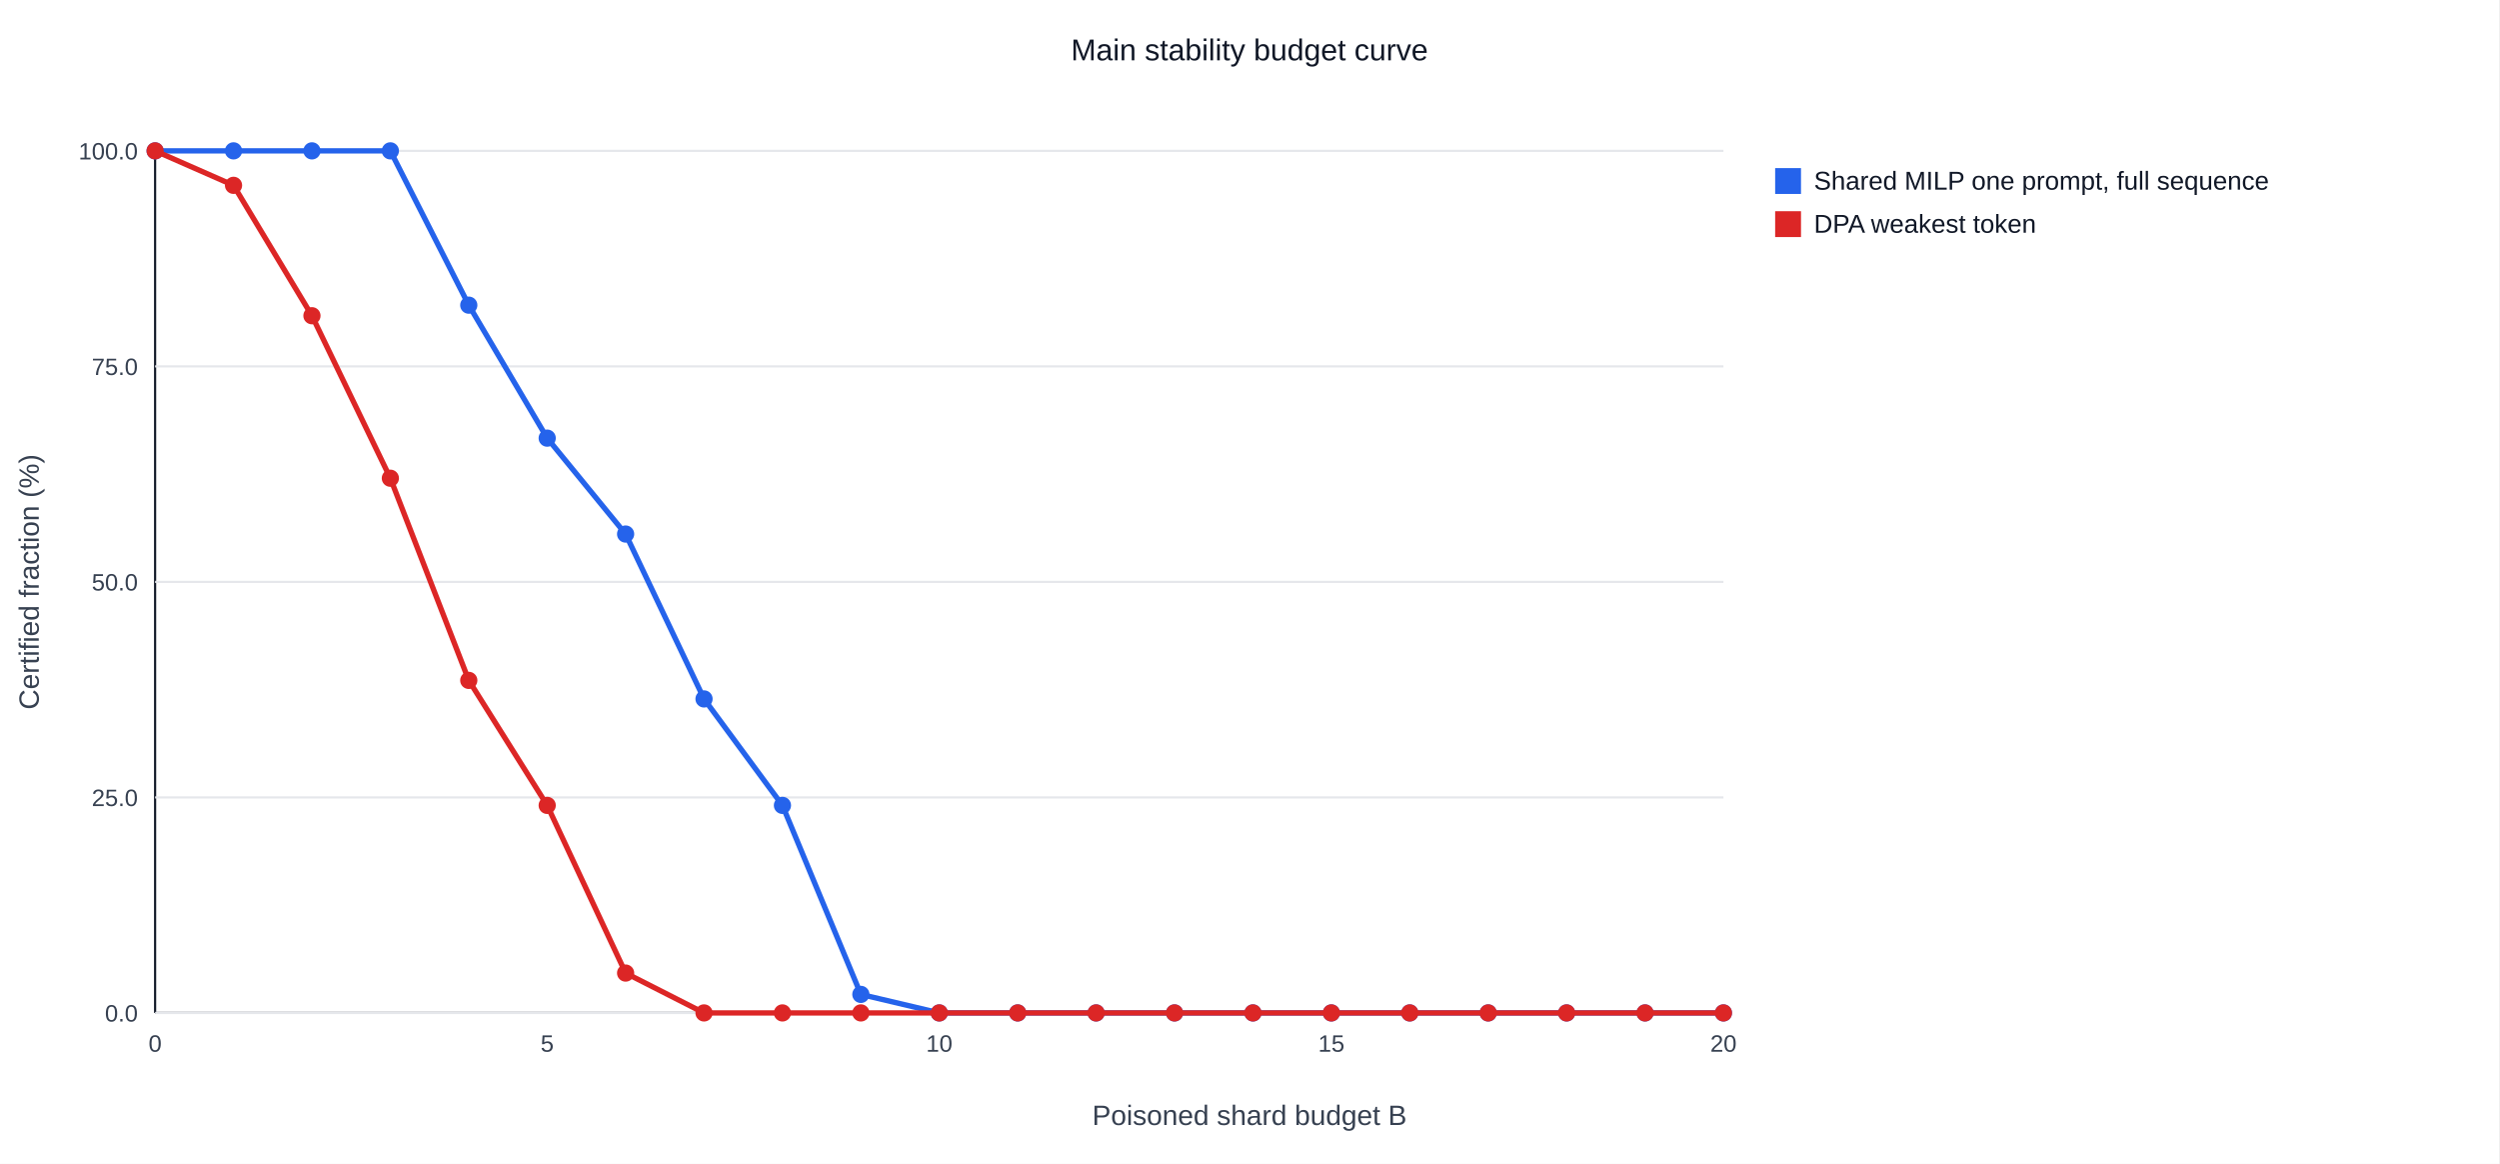
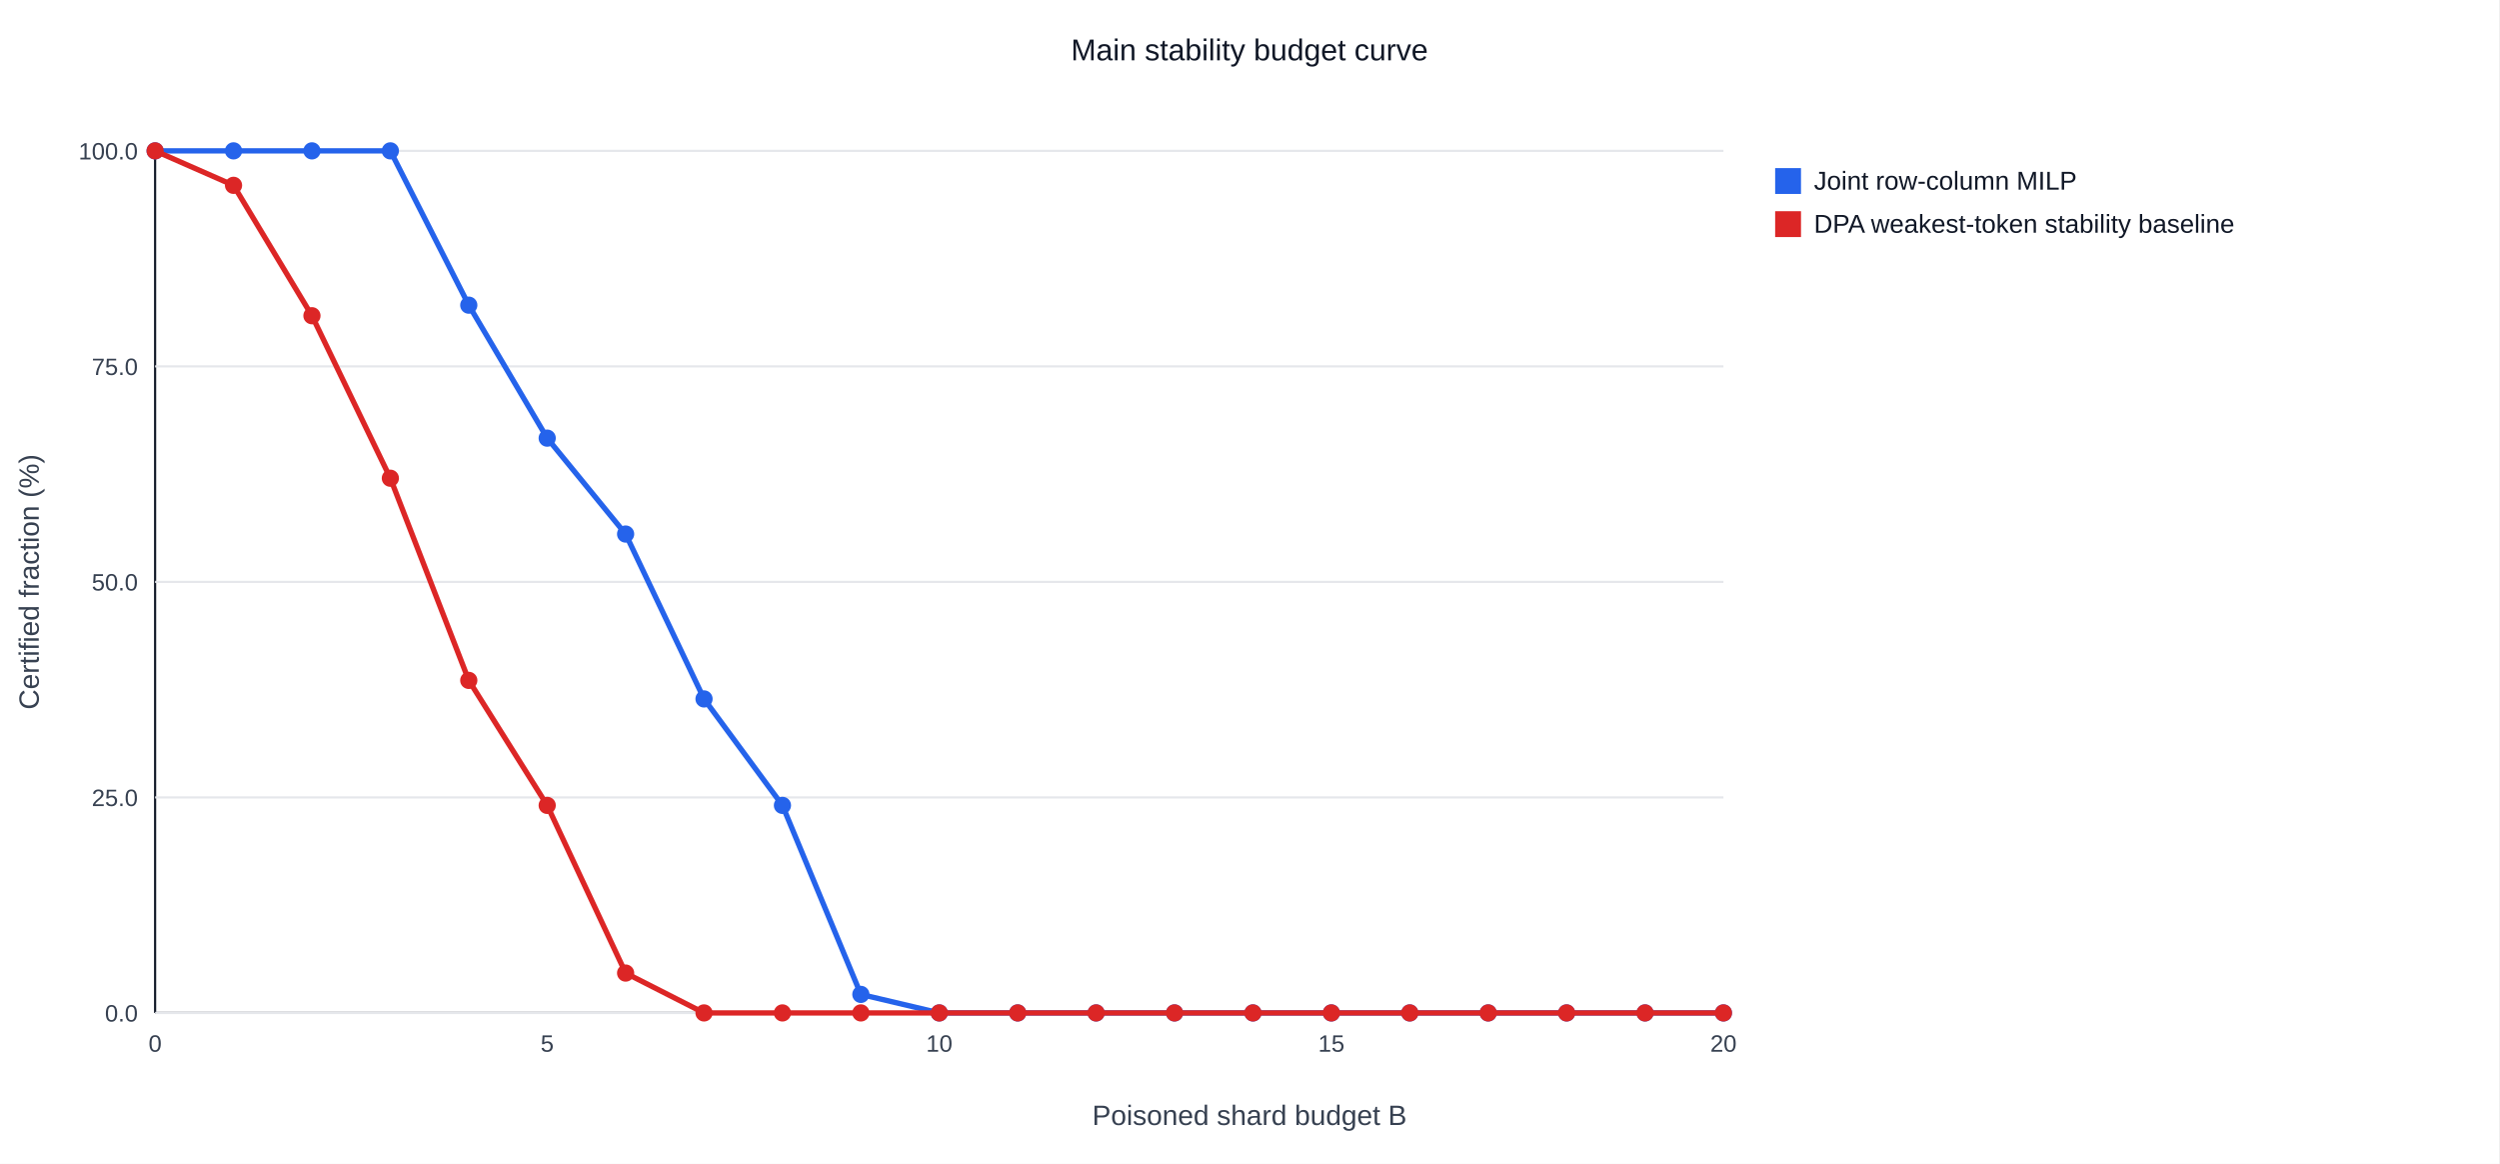
<svg xmlns="http://www.w3.org/2000/svg" width="1160" height="540" viewBox="0 0 1160 540">
  <rect width="100%" height="100%" fill="#ffffff" />
  <text x="580.0" y="28" text-anchor="middle" font-family="Arial, sans-serif" font-size="14" fill="#111827">Main stability budget curve</text>
  <line x1="72" y1="70" x2="72" y2="470" stroke="#111827" />
  <line x1="72" y1="470" x2="800" y2="470" stroke="#111827" />
  <text x="580.0" y="522" text-anchor="middle" font-family="Arial, sans-serif" font-size="13" fill="#374151">Poisoned shard budget B</text>
  <text x="18" y="270.0" transform="rotate(-90 18 270.0)" text-anchor="middle" font-family="Arial, sans-serif" font-size="13" fill="#374151">Certified fraction (%)</text>
  <line x1="72" y1="470.0" x2="800" y2="470.0" stroke="#e5e7eb" />
  <text x="64" y="474.0" text-anchor="end" font-family="Arial, sans-serif" font-size="11" fill="#374151">0.0</text>
  <line x1="72" y1="370.0" x2="800" y2="370.0" stroke="#e5e7eb" />
  <text x="64" y="374.0" text-anchor="end" font-family="Arial, sans-serif" font-size="11" fill="#374151">25.0</text>
  <line x1="72" y1="270.0" x2="800" y2="270.0" stroke="#e5e7eb" />
  <text x="64" y="274.0" text-anchor="end" font-family="Arial, sans-serif" font-size="11" fill="#374151">50.0</text>
  <line x1="72" y1="170.0" x2="800" y2="170.0" stroke="#e5e7eb" />
  <text x="64" y="174.0" text-anchor="end" font-family="Arial, sans-serif" font-size="11" fill="#374151">75.0</text>
  <line x1="72" y1="70.0" x2="800" y2="70.0" stroke="#e5e7eb" />
  <text x="64" y="74.0" text-anchor="end" font-family="Arial, sans-serif" font-size="11" fill="#374151">100.0</text>
  <text x="72.0" y="488" text-anchor="middle" font-family="Arial, sans-serif" font-size="11" fill="#374151">0</text>
  <text x="254.0" y="488" text-anchor="middle" font-family="Arial, sans-serif" font-size="11" fill="#374151">5</text>
  <text x="436.0" y="488" text-anchor="middle" font-family="Arial, sans-serif" font-size="11" fill="#374151">10</text>
  <text x="618.0" y="488" text-anchor="middle" font-family="Arial, sans-serif" font-size="11" fill="#374151">15</text>
  <text x="800.0" y="488" text-anchor="middle" font-family="Arial, sans-serif" font-size="11" fill="#374151">20</text>
  <polyline points="72.0,70.0 108.4,70.0 144.8,70.0 181.2,70.0 217.6,141.6 254.0,203.3 290.4,247.8 326.8,324.3 363.2,373.7 399.6,461.4 436.0,470.0 472.4,470.0 508.8,470.0 545.2,470.0 581.6,470.0 618.0,470.0 654.4,470.0 690.8,470.0 727.2,470.0 763.6,470.0 800.0,470.0" fill="none" stroke="#2563eb" stroke-width="2.5" />
  <circle cx="72.0" cy="70.0" r="4" fill="#2563eb" />
  <circle cx="108.4" cy="70.0" r="4" fill="#2563eb" />
  <circle cx="144.8" cy="70.0" r="4" fill="#2563eb" />
  <circle cx="181.2" cy="70.0" r="4" fill="#2563eb" />
  <circle cx="217.6" cy="141.6" r="4" fill="#2563eb" />
  <circle cx="254.0" cy="203.3" r="4" fill="#2563eb" />
  <circle cx="290.4" cy="247.8" r="4" fill="#2563eb" />
  <circle cx="326.8" cy="324.3" r="4" fill="#2563eb" />
  <circle cx="363.2" cy="373.7" r="4" fill="#2563eb" />
  <circle cx="399.6" cy="461.4" r="4" fill="#2563eb" />
  <circle cx="436.0" cy="470.0" r="4" fill="#2563eb" />
  <circle cx="472.4" cy="470.0" r="4" fill="#2563eb" />
  <circle cx="508.8" cy="470.0" r="4" fill="#2563eb" />
  <circle cx="545.2" cy="470.0" r="4" fill="#2563eb" />
  <circle cx="581.6" cy="470.0" r="4" fill="#2563eb" />
  <circle cx="618.0" cy="470.0" r="4" fill="#2563eb" />
  <circle cx="654.4" cy="470.0" r="4" fill="#2563eb" />
  <circle cx="690.8" cy="470.0" r="4" fill="#2563eb" />
  <circle cx="727.2" cy="470.0" r="4" fill="#2563eb" />
  <circle cx="763.6" cy="470.0" r="4" fill="#2563eb" />
  <circle cx="800.0" cy="470.0" r="4" fill="#2563eb" />
  <rect x="824" y="78" width="12" height="12" fill="#2563eb" />
-   <text x="842" y="88" font-family="Arial, sans-serif" font-size="12" fill="#111827">Shared MILP one prompt, full sequence</text>
+   <text x="842" y="88" font-family="Arial, sans-serif" font-size="12" fill="#111827">Joint row-column MILP</text>
  <polyline points="72.0,70.0 108.4,86.0 144.8,146.5 181.2,221.9 217.6,315.7 254.0,373.7 290.4,451.5 326.8,470.0 363.2,470.0 399.6,470.0 436.0,470.0 472.4,470.0 508.8,470.0 545.2,470.0 581.6,470.0 618.0,470.0 654.4,470.0 690.8,470.0 727.2,470.0 763.6,470.0 800.0,470.0" fill="none" stroke="#dc2626" stroke-width="2.5" />
  <circle cx="72.0" cy="70.0" r="4" fill="#dc2626" />
  <circle cx="108.4" cy="86.0" r="4" fill="#dc2626" />
  <circle cx="144.8" cy="146.5" r="4" fill="#dc2626" />
  <circle cx="181.2" cy="221.9" r="4" fill="#dc2626" />
  <circle cx="217.6" cy="315.7" r="4" fill="#dc2626" />
  <circle cx="254.0" cy="373.7" r="4" fill="#dc2626" />
  <circle cx="290.4" cy="451.5" r="4" fill="#dc2626" />
  <circle cx="326.8" cy="470.0" r="4" fill="#dc2626" />
  <circle cx="363.2" cy="470.0" r="4" fill="#dc2626" />
  <circle cx="399.6" cy="470.0" r="4" fill="#dc2626" />
  <circle cx="436.0" cy="470.0" r="4" fill="#dc2626" />
  <circle cx="472.4" cy="470.0" r="4" fill="#dc2626" />
  <circle cx="508.8" cy="470.0" r="4" fill="#dc2626" />
  <circle cx="545.2" cy="470.0" r="4" fill="#dc2626" />
  <circle cx="581.6" cy="470.0" r="4" fill="#dc2626" />
  <circle cx="618.0" cy="470.0" r="4" fill="#dc2626" />
  <circle cx="654.4" cy="470.0" r="4" fill="#dc2626" />
  <circle cx="690.8" cy="470.0" r="4" fill="#dc2626" />
  <circle cx="727.2" cy="470.0" r="4" fill="#dc2626" />
  <circle cx="763.6" cy="470.0" r="4" fill="#dc2626" />
  <circle cx="800.0" cy="470.0" r="4" fill="#dc2626" />
  <rect x="824" y="98" width="12" height="12" fill="#dc2626" />
-   <text x="842" y="108" font-family="Arial, sans-serif" font-size="12" fill="#111827">DPA weakest token</text>
+   <text x="842" y="108" font-family="Arial, sans-serif" font-size="12" fill="#111827">DPA weakest-token stability baseline</text>
</svg>
